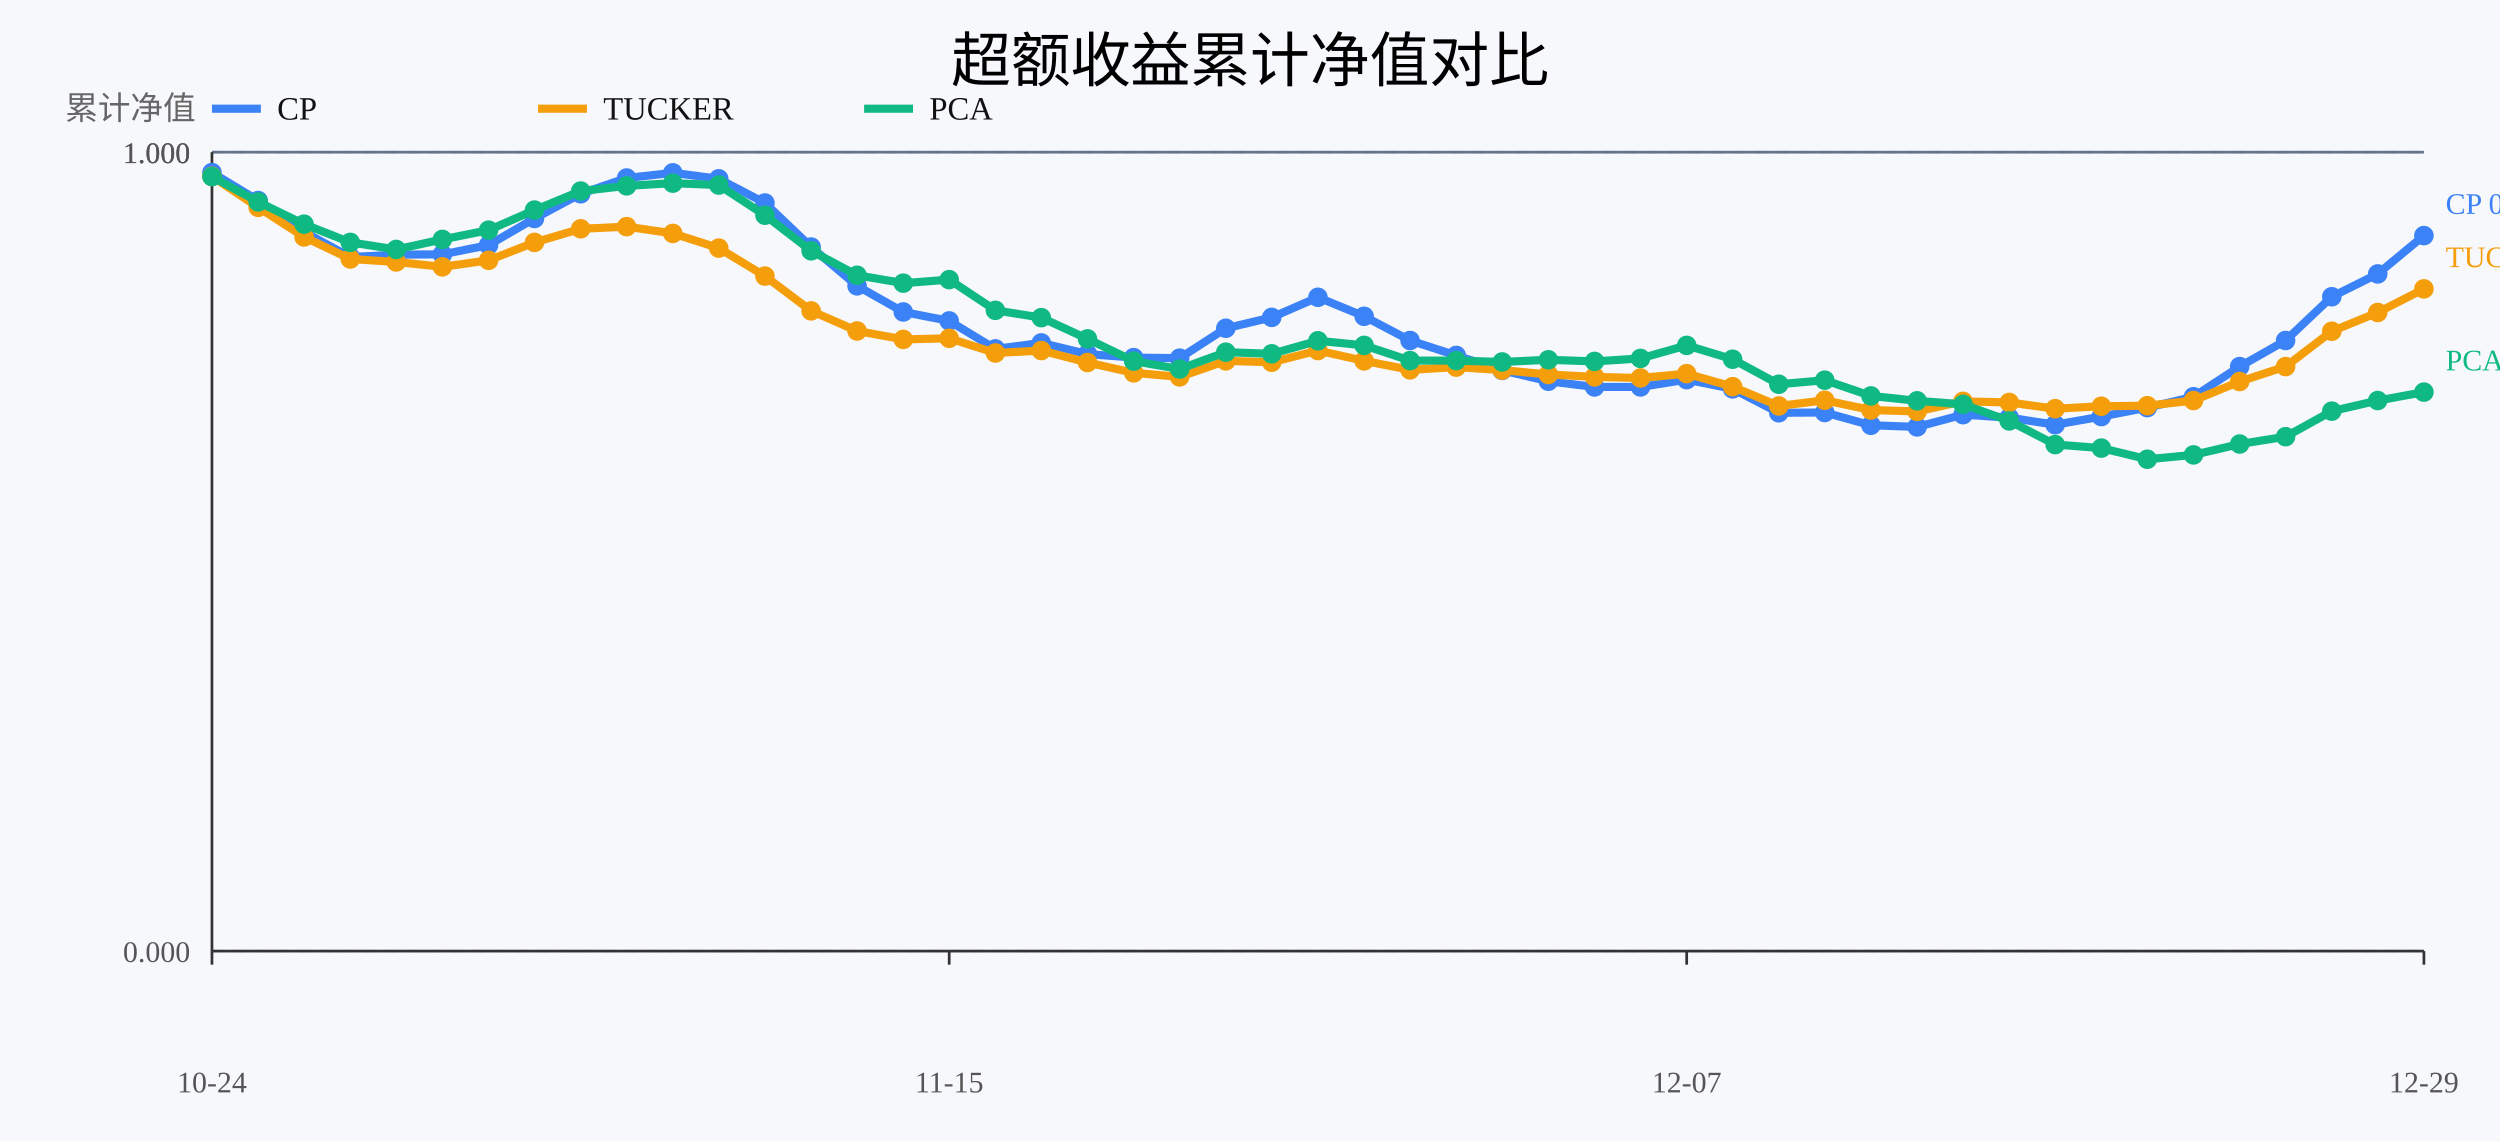
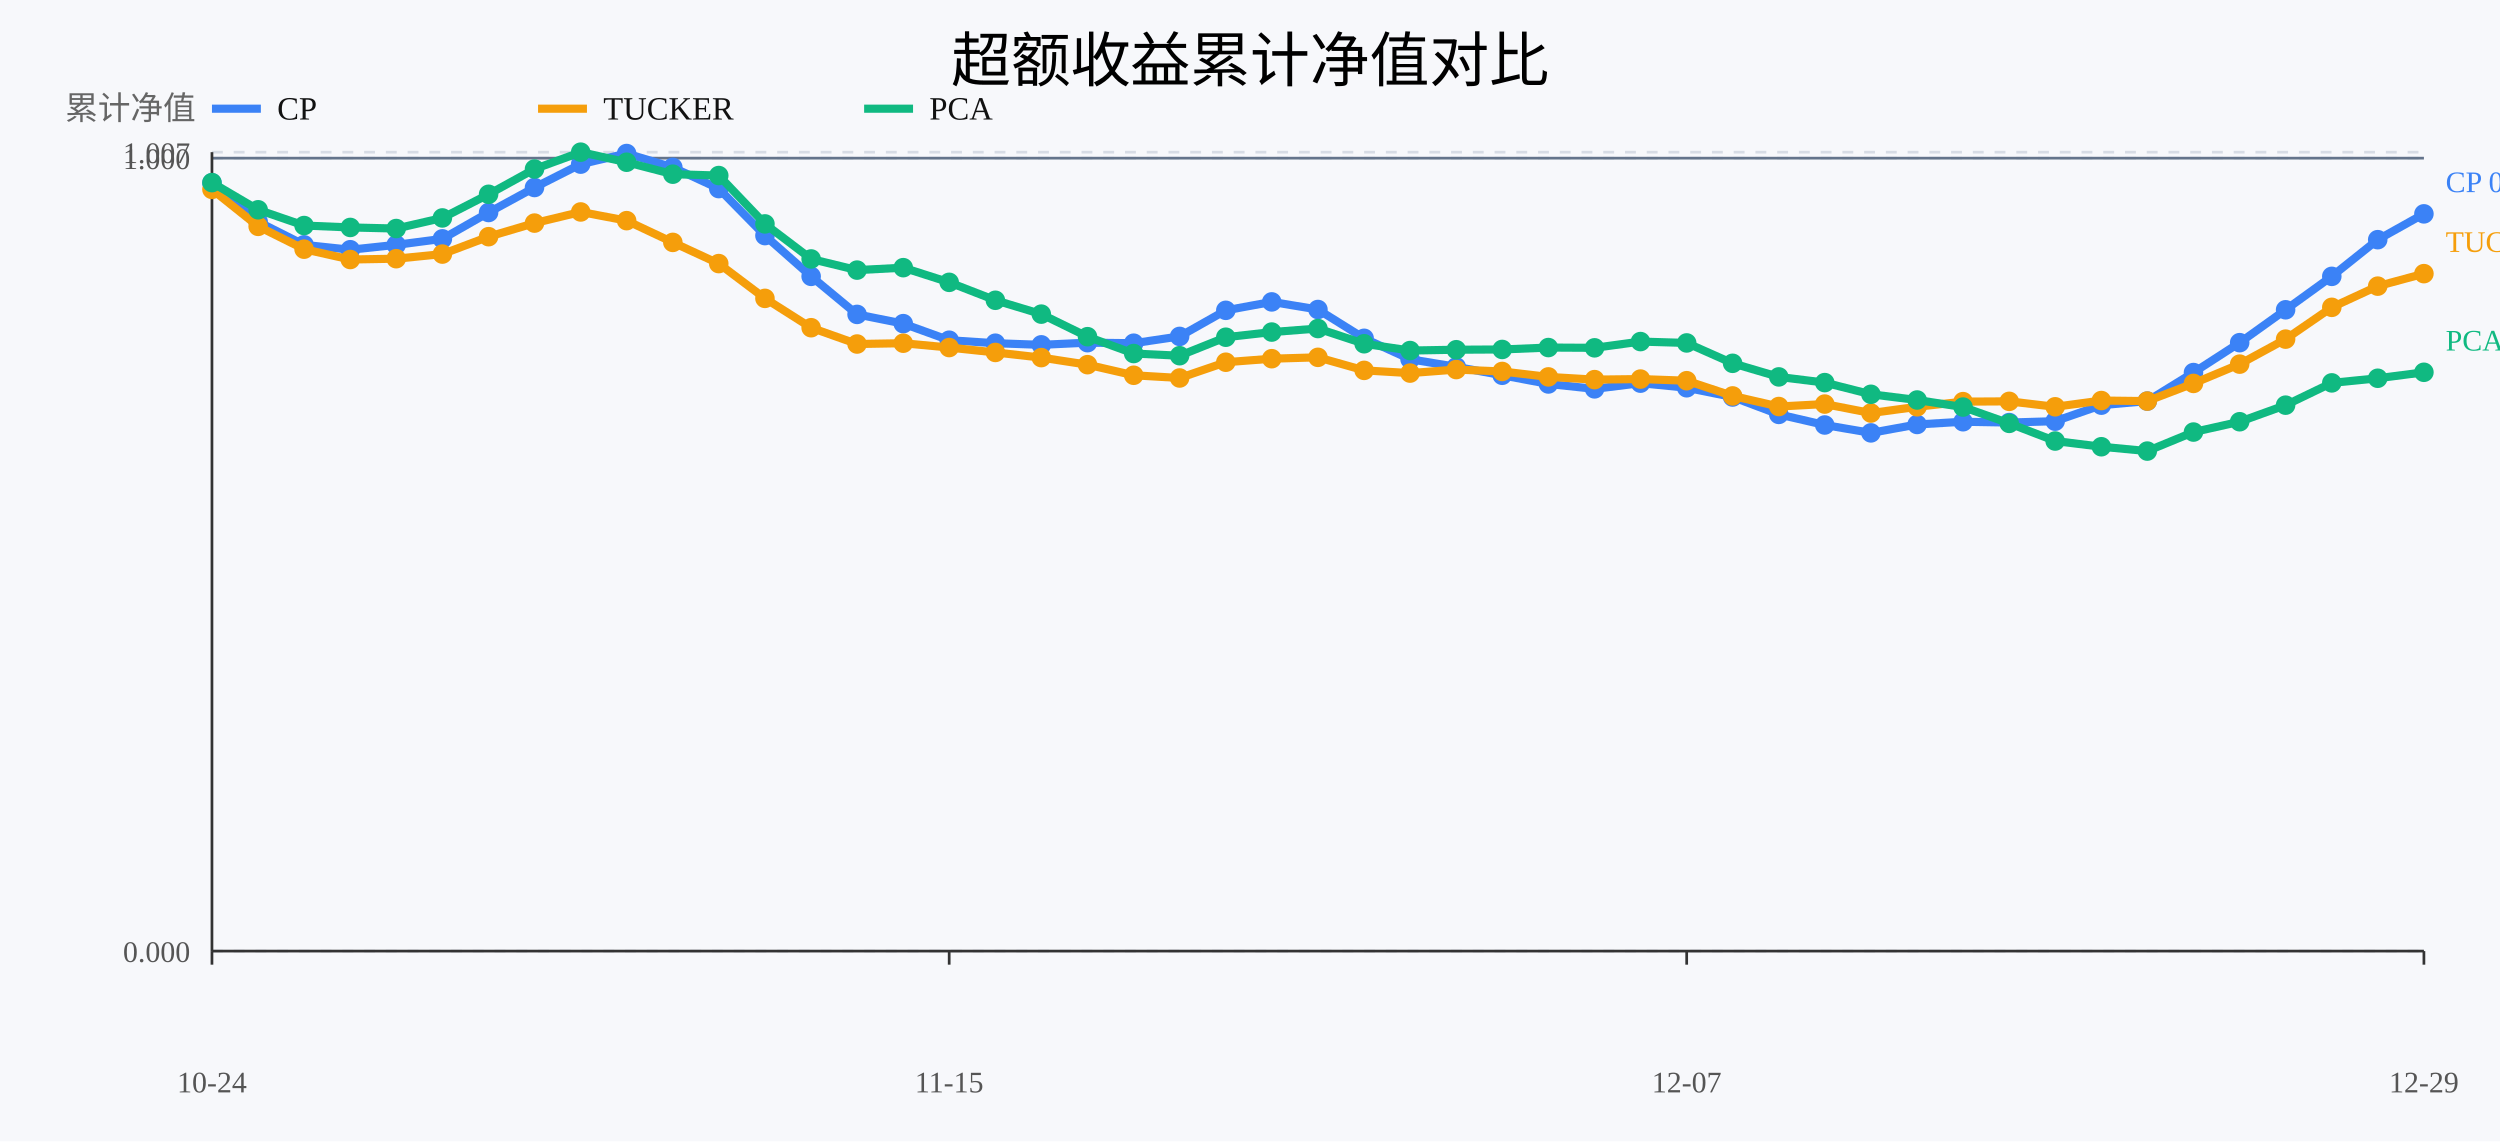
<svg xmlns="http://www.w3.org/2000/svg" width="920" height="420">
  <rect width="100%" height="100%" fill="#f7f8fb" />
  <text x="460.0" y="30" text-anchor="middle" font-size="22">超额收益累计净值对比</text>
  <text x="24.0" y="44.0" font-size="12" fill="#666">累计净值</text>
  <line x1="78.0" y1="56.0" x2="892.0" y2="56.0" stroke="#d7dce5" stroke-dasharray="4 4" />
-   <text x="70.0" y="60.0" text-anchor="end" font-size="11" fill="#555">1.000</text>
-   <line x1="78.0" y1="56.0" x2="892.0" y2="56.0" stroke="#d7dce5" stroke-dasharray="4 4" />
-   <text x="70.0" y="60.0" text-anchor="end" font-size="11" fill="#555">1.000</text>
+   <text x="70.0" y="60.0" text-anchor="end" font-size="11" fill="#555">1.007</text>
+   <line x1="78.0" y1="58.2" x2="892.0" y2="58.2" stroke="#d7dce5" stroke-dasharray="4 4" />
+   <text x="70.0" y="62.2" text-anchor="end" font-size="11" fill="#555">1.000</text>
  <line x1="78.0" y1="350.0" x2="892.0" y2="350.0" stroke="#d7dce5" stroke-dasharray="4 4" />
  <text x="70.0" y="354.0" text-anchor="end" font-size="11" fill="#555">0.000</text>
-   <line x1="78.0" y1="56.0" x2="892.0" y2="56.0" stroke="#64748b" />
+   <line x1="78.0" y1="58.2" x2="892.0" y2="58.2" stroke="#64748b" />
  <line x1="78.0" y1="56.0" x2="78.0" y2="350.0" stroke="#333" />
  <line x1="78.0" y1="350.0" x2="892.0" y2="350.0" stroke="#333" />
  <line x1="78.0" y1="350.0" x2="78.0" y2="355.0" stroke="#333" />
  <text x="78.0" y="402.0" text-anchor="middle" font-size="11" fill="#555">10-24</text>
  <line x1="349.3" y1="350.0" x2="349.3" y2="355.0" stroke="#333" />
  <text x="349.3" y="402.0" text-anchor="middle" font-size="11" fill="#555">11-15</text>
  <line x1="620.7" y1="350.0" x2="620.7" y2="355.0" stroke="#333" />
  <text x="620.7" y="402.0" text-anchor="middle" font-size="11" fill="#555">12-07</text>
  <line x1="892.0" y1="350.0" x2="892.0" y2="355.0" stroke="#333" />
  <text x="892.0" y="402.0" text-anchor="middle" font-size="11" fill="#555">12-29</text>
  <line x1="78.0" y1="40" x2="96.0" y2="40" stroke="#3b82f6" stroke-width="3" />
  <text x="102.0" y="44" font-size="12" fill="#111">CP</text>
  <line x1="198.0" y1="40" x2="216.0" y2="40" stroke="#f59e0b" stroke-width="3" />
  <text x="222.0" y="44" font-size="12" fill="#111">TUCKER</text>
  <line x1="318.0" y1="40" x2="336.0" y2="40" stroke="#10b981" stroke-width="3" />
  <text x="342.0" y="44" font-size="12" fill="#111">PCA</text>
-   <polyline fill="none" stroke="#3b82f6" stroke-width="3" points="78.0,63.5 95.0,73.8 111.9,85.4 128.9,94.6 145.8,93.7 162.8,93.6 179.8,90.2 196.7,80.4 213.7,71.3 230.6,65.5 247.6,63.6 264.5,65.8 281.5,74.7 298.5,90.9 315.4,105.2 332.4,114.8 349.3,118.1 366.3,128.4 383.2,126.2 400.2,130.3 417.2,131.6 434.1,131.8 451.1,120.8 468.0,116.8 485.0,109.4 502.0,116.4 518.9,125.3 535.9,130.8 552.8,136.3 569.8,140.3 586.8,142.4 603.7,142.4 620.7,139.7 637.6,143.1 654.6,151.9 671.5,151.8 688.5,156.5 705.5,157.1 722.4,152.6 739.4,153.7 756.3,156.3 773.3,153.3 790.2,150.0 807.2,146.0 824.2,134.9 841.1,125.3 858.1,109.2 875.0,100.8 892.0,86.7" />
-   <circle cx="78.0" cy="63.5" r="3.6" fill="#3b82f6" />
-   <circle cx="95.0" cy="73.8" r="3.6" fill="#3b82f6" />
-   <circle cx="111.9" cy="85.4" r="3.6" fill="#3b82f6" />
-   <circle cx="128.9" cy="94.6" r="3.6" fill="#3b82f6" />
-   <circle cx="145.8" cy="93.7" r="3.6" fill="#3b82f6" />
-   <circle cx="162.8" cy="93.6" r="3.6" fill="#3b82f6" />
-   <circle cx="179.8" cy="90.2" r="3.6" fill="#3b82f6" />
-   <circle cx="196.7" cy="80.4" r="3.6" fill="#3b82f6" />
-   <circle cx="213.7" cy="71.3" r="3.6" fill="#3b82f6" />
-   <circle cx="230.6" cy="65.5" r="3.6" fill="#3b82f6" />
-   <circle cx="247.6" cy="63.6" r="3.6" fill="#3b82f6" />
-   <circle cx="264.5" cy="65.8" r="3.6" fill="#3b82f6" />
-   <circle cx="281.5" cy="74.7" r="3.6" fill="#3b82f6" />
-   <circle cx="298.5" cy="90.9" r="3.6" fill="#3b82f6" />
-   <circle cx="315.4" cy="105.2" r="3.6" fill="#3b82f6" />
-   <circle cx="332.4" cy="114.8" r="3.6" fill="#3b82f6" />
-   <circle cx="349.3" cy="118.1" r="3.6" fill="#3b82f6" />
-   <circle cx="366.3" cy="128.4" r="3.6" fill="#3b82f6" />
-   <circle cx="383.2" cy="126.2" r="3.6" fill="#3b82f6" />
-   <circle cx="400.2" cy="130.3" r="3.6" fill="#3b82f6" />
-   <circle cx="417.2" cy="131.6" r="3.6" fill="#3b82f6" />
-   <circle cx="434.1" cy="131.8" r="3.6" fill="#3b82f6" />
-   <circle cx="451.1" cy="120.8" r="3.6" fill="#3b82f6" />
-   <circle cx="468.0" cy="116.8" r="3.6" fill="#3b82f6" />
-   <circle cx="485.0" cy="109.4" r="3.6" fill="#3b82f6" />
-   <circle cx="502.0" cy="116.4" r="3.6" fill="#3b82f6" />
-   <circle cx="518.9" cy="125.3" r="3.6" fill="#3b82f6" />
-   <circle cx="535.9" cy="130.8" r="3.6" fill="#3b82f6" />
-   <circle cx="552.8" cy="136.3" r="3.6" fill="#3b82f6" />
-   <circle cx="569.8" cy="140.3" r="3.6" fill="#3b82f6" />
-   <circle cx="586.8" cy="142.4" r="3.6" fill="#3b82f6" />
-   <circle cx="603.7" cy="142.4" r="3.6" fill="#3b82f6" />
-   <circle cx="620.7" cy="139.7" r="3.6" fill="#3b82f6" />
-   <circle cx="637.6" cy="143.1" r="3.6" fill="#3b82f6" />
-   <circle cx="654.6" cy="151.9" r="3.6" fill="#3b82f6" />
-   <circle cx="671.5" cy="151.8" r="3.6" fill="#3b82f6" />
-   <circle cx="688.5" cy="156.5" r="3.6" fill="#3b82f6" />
-   <circle cx="705.5" cy="157.1" r="3.6" fill="#3b82f6" />
-   <circle cx="722.4" cy="152.6" r="3.6" fill="#3b82f6" />
-   <circle cx="739.4" cy="153.7" r="3.6" fill="#3b82f6" />
-   <circle cx="756.3" cy="156.3" r="3.6" fill="#3b82f6" />
-   <circle cx="773.3" cy="153.3" r="3.6" fill="#3b82f6" />
-   <circle cx="790.2" cy="150.0" r="3.6" fill="#3b82f6" />
-   <circle cx="807.2" cy="146.0" r="3.6" fill="#3b82f6" />
-   <circle cx="824.2" cy="134.9" r="3.6" fill="#3b82f6" />
-   <circle cx="841.1" cy="125.3" r="3.6" fill="#3b82f6" />
-   <circle cx="858.1" cy="109.2" r="3.6" fill="#3b82f6" />
-   <circle cx="875.0" cy="100.8" r="3.6" fill="#3b82f6" />
-   <circle cx="892.0" cy="86.7" r="3.6" fill="#3b82f6" />
-   <text x="900.0" y="78.7" font-size="11" fill="#3b82f6">CP 0.896</text>
-   <polyline fill="none" stroke="#f59e0b" stroke-width="3" points="78.0,64.9 95.0,76.3 111.9,87.2 128.9,95.3 145.8,96.4 162.8,98.2 179.8,95.8 196.7,89.2 213.7,84.2 230.6,83.4 247.6,85.9 264.5,91.3 281.5,101.6 298.5,114.4 315.4,121.8 332.4,124.9 349.3,124.5 366.3,129.9 383.2,129.0 400.2,133.4 417.2,137.2 434.1,138.7 451.1,132.8 468.0,133.3 485.0,129.0 502.0,132.8 518.9,136.1 535.9,135.1 552.8,136.2 569.8,137.8 586.8,138.7 603.7,139.1 620.7,137.5 637.6,142.3 654.6,149.4 671.5,147.3 688.5,150.9 705.5,151.4 722.4,147.7 739.4,148.1 756.3,150.4 773.3,149.5 790.2,149.3 807.2,147.4 824.2,140.4 841.1,134.9 858.1,121.9 875.0,115.0 892.0,106.3" />
-   <circle cx="78.0" cy="64.9" r="3.6" fill="#f59e0b" />
-   <circle cx="95.0" cy="76.3" r="3.6" fill="#f59e0b" />
-   <circle cx="111.9" cy="87.2" r="3.6" fill="#f59e0b" />
-   <circle cx="128.9" cy="95.3" r="3.6" fill="#f59e0b" />
-   <circle cx="145.8" cy="96.4" r="3.6" fill="#f59e0b" />
-   <circle cx="162.8" cy="98.2" r="3.6" fill="#f59e0b" />
-   <circle cx="179.8" cy="95.8" r="3.6" fill="#f59e0b" />
-   <circle cx="196.7" cy="89.2" r="3.6" fill="#f59e0b" />
-   <circle cx="213.7" cy="84.2" r="3.6" fill="#f59e0b" />
-   <circle cx="230.6" cy="83.4" r="3.6" fill="#f59e0b" />
-   <circle cx="247.6" cy="85.9" r="3.6" fill="#f59e0b" />
-   <circle cx="264.5" cy="91.3" r="3.6" fill="#f59e0b" />
-   <circle cx="281.5" cy="101.6" r="3.6" fill="#f59e0b" />
-   <circle cx="298.5" cy="114.4" r="3.6" fill="#f59e0b" />
-   <circle cx="315.4" cy="121.8" r="3.6" fill="#f59e0b" />
-   <circle cx="332.4" cy="124.9" r="3.6" fill="#f59e0b" />
-   <circle cx="349.3" cy="124.5" r="3.6" fill="#f59e0b" />
-   <circle cx="366.3" cy="129.9" r="3.6" fill="#f59e0b" />
-   <circle cx="383.2" cy="129.0" r="3.6" fill="#f59e0b" />
-   <circle cx="400.2" cy="133.4" r="3.6" fill="#f59e0b" />
-   <circle cx="417.2" cy="137.2" r="3.6" fill="#f59e0b" />
-   <circle cx="434.1" cy="138.7" r="3.6" fill="#f59e0b" />
-   <circle cx="451.1" cy="132.8" r="3.6" fill="#f59e0b" />
-   <circle cx="468.0" cy="133.3" r="3.6" fill="#f59e0b" />
-   <circle cx="485.0" cy="129.0" r="3.6" fill="#f59e0b" />
-   <circle cx="502.0" cy="132.8" r="3.6" fill="#f59e0b" />
-   <circle cx="518.9" cy="136.1" r="3.6" fill="#f59e0b" />
-   <circle cx="535.9" cy="135.1" r="3.6" fill="#f59e0b" />
-   <circle cx="552.8" cy="136.2" r="3.6" fill="#f59e0b" />
-   <circle cx="569.8" cy="137.8" r="3.6" fill="#f59e0b" />
-   <circle cx="586.8" cy="138.7" r="3.6" fill="#f59e0b" />
-   <circle cx="603.7" cy="139.1" r="3.6" fill="#f59e0b" />
-   <circle cx="620.7" cy="137.5" r="3.6" fill="#f59e0b" />
-   <circle cx="637.6" cy="142.3" r="3.6" fill="#f59e0b" />
-   <circle cx="654.6" cy="149.4" r="3.6" fill="#f59e0b" />
-   <circle cx="671.5" cy="147.3" r="3.6" fill="#f59e0b" />
-   <circle cx="688.5" cy="150.9" r="3.6" fill="#f59e0b" />
-   <circle cx="705.5" cy="151.4" r="3.6" fill="#f59e0b" />
-   <circle cx="722.4" cy="147.7" r="3.6" fill="#f59e0b" />
-   <circle cx="739.4" cy="148.1" r="3.6" fill="#f59e0b" />
-   <circle cx="756.3" cy="150.4" r="3.6" fill="#f59e0b" />
-   <circle cx="773.3" cy="149.5" r="3.6" fill="#f59e0b" />
-   <circle cx="790.2" cy="149.3" r="3.6" fill="#f59e0b" />
-   <circle cx="807.2" cy="147.4" r="3.6" fill="#f59e0b" />
-   <circle cx="824.2" cy="140.4" r="3.6" fill="#f59e0b" />
-   <circle cx="841.1" cy="134.9" r="3.6" fill="#f59e0b" />
-   <circle cx="858.1" cy="121.9" r="3.6" fill="#f59e0b" />
-   <circle cx="875.0" cy="115.0" r="3.6" fill="#f59e0b" />
-   <circle cx="892.0" cy="106.3" r="3.6" fill="#f59e0b" />
-   <text x="900.0" y="98.3" font-size="11" fill="#f59e0b">TUCKER 0.829</text>
-   <polyline fill="none" stroke="#10b981" stroke-width="3" points="78.0,65.0 95.0,74.3 111.9,82.5 128.9,89.2 145.8,91.8 162.8,88.1 179.8,84.7 196.7,77.3 213.7,70.3 230.6,68.4 247.6,67.4 264.5,68.1 281.5,79.2 298.5,92.3 315.4,101.3 332.4,104.2 349.3,102.9 366.3,114.2 383.2,116.9 400.2,124.7 417.2,132.9 434.1,135.8 451.1,129.6 468.0,130.2 485.0,125.4 502.0,127.1 518.9,132.7 535.9,132.7 552.8,133.2 569.8,132.4 586.8,133.0 603.7,131.9 620.7,127.1 637.6,132.2 654.6,141.4 671.5,139.9 688.5,145.7 705.5,147.5 722.4,148.8 739.4,154.9 756.3,163.6 773.3,164.9 790.2,169.0 807.2,167.4 824.2,163.4 841.1,160.7 858.1,151.3 875.0,147.4 892.0,144.3" />
-   <circle cx="78.0" cy="65.0" r="3.6" fill="#10b981" />
-   <circle cx="95.0" cy="74.3" r="3.6" fill="#10b981" />
-   <circle cx="111.9" cy="82.5" r="3.6" fill="#10b981" />
-   <circle cx="128.9" cy="89.2" r="3.6" fill="#10b981" />
-   <circle cx="145.8" cy="91.8" r="3.6" fill="#10b981" />
-   <circle cx="162.8" cy="88.1" r="3.6" fill="#10b981" />
-   <circle cx="179.8" cy="84.7" r="3.6" fill="#10b981" />
-   <circle cx="196.7" cy="77.3" r="3.6" fill="#10b981" />
-   <circle cx="213.7" cy="70.3" r="3.6" fill="#10b981" />
-   <circle cx="230.6" cy="68.4" r="3.6" fill="#10b981" />
-   <circle cx="247.6" cy="67.4" r="3.6" fill="#10b981" />
-   <circle cx="264.5" cy="68.1" r="3.6" fill="#10b981" />
-   <circle cx="281.5" cy="79.2" r="3.6" fill="#10b981" />
-   <circle cx="298.5" cy="92.3" r="3.6" fill="#10b981" />
-   <circle cx="315.4" cy="101.3" r="3.6" fill="#10b981" />
-   <circle cx="332.4" cy="104.2" r="3.6" fill="#10b981" />
-   <circle cx="349.3" cy="102.9" r="3.6" fill="#10b981" />
-   <circle cx="366.3" cy="114.2" r="3.6" fill="#10b981" />
-   <circle cx="383.2" cy="116.9" r="3.6" fill="#10b981" />
-   <circle cx="400.2" cy="124.7" r="3.6" fill="#10b981" />
-   <circle cx="417.2" cy="132.9" r="3.6" fill="#10b981" />
-   <circle cx="434.1" cy="135.8" r="3.6" fill="#10b981" />
-   <circle cx="451.1" cy="129.6" r="3.6" fill="#10b981" />
-   <circle cx="468.0" cy="130.2" r="3.6" fill="#10b981" />
-   <circle cx="485.0" cy="125.4" r="3.6" fill="#10b981" />
-   <circle cx="502.0" cy="127.1" r="3.6" fill="#10b981" />
-   <circle cx="518.9" cy="132.7" r="3.6" fill="#10b981" />
-   <circle cx="535.9" cy="132.7" r="3.6" fill="#10b981" />
-   <circle cx="552.8" cy="133.2" r="3.6" fill="#10b981" />
-   <circle cx="569.8" cy="132.4" r="3.6" fill="#10b981" />
-   <circle cx="586.8" cy="133.0" r="3.6" fill="#10b981" />
-   <circle cx="603.7" cy="131.9" r="3.6" fill="#10b981" />
-   <circle cx="620.7" cy="127.1" r="3.6" fill="#10b981" />
-   <circle cx="637.6" cy="132.2" r="3.6" fill="#10b981" />
-   <circle cx="654.6" cy="141.4" r="3.6" fill="#10b981" />
-   <circle cx="671.5" cy="139.9" r="3.6" fill="#10b981" />
-   <circle cx="688.5" cy="145.7" r="3.6" fill="#10b981" />
-   <circle cx="705.5" cy="147.5" r="3.6" fill="#10b981" />
-   <circle cx="722.4" cy="148.8" r="3.6" fill="#10b981" />
-   <circle cx="739.4" cy="154.9" r="3.6" fill="#10b981" />
-   <circle cx="756.3" cy="163.6" r="3.6" fill="#10b981" />
-   <circle cx="773.3" cy="164.9" r="3.6" fill="#10b981" />
-   <circle cx="790.2" cy="169.0" r="3.6" fill="#10b981" />
-   <circle cx="807.2" cy="167.4" r="3.6" fill="#10b981" />
-   <circle cx="824.2" cy="163.4" r="3.6" fill="#10b981" />
-   <circle cx="841.1" cy="160.7" r="3.6" fill="#10b981" />
-   <circle cx="858.1" cy="151.3" r="3.6" fill="#10b981" />
-   <circle cx="875.0" cy="147.4" r="3.6" fill="#10b981" />
-   <circle cx="892.0" cy="144.3" r="3.6" fill="#10b981" />
-   <text x="900.0" y="136.3" font-size="11" fill="#10b981">PCA 0.700</text>
+   <polyline fill="none" stroke="#3b82f6" stroke-width="3" points="78.0,67.3 95.0,81.6 111.9,90.1 128.9,91.9 145.8,90.1 162.8,87.9 179.8,78.2 196.7,69.0 213.7,60.4 230.6,56.5 247.6,61.6 264.5,69.4 281.5,86.7 298.5,101.7 315.4,115.7 332.4,119.1 349.3,125.2 366.3,126.3 383.2,126.9 400.2,126.1 417.2,126.3 434.1,123.8 451.1,114.2 468.0,111.1 485.0,113.9 502.0,124.5 518.9,132.2 535.9,135.0 552.8,138.1 569.8,141.3 586.8,143.1 603.7,141.0 620.7,142.7 637.6,146.1 654.6,152.5 671.5,156.4 688.5,159.3 705.5,156.2 722.4,155.2 739.4,155.5 756.3,155.0 773.3,149.1 790.2,147.6 807.2,137.1 824.2,126.1 841.1,114.0 858.1,101.7 875.0,88.2 892.0,78.7" />
+   <circle cx="78.0" cy="67.3" r="3.6" fill="#3b82f6" />
+   <circle cx="95.0" cy="81.6" r="3.6" fill="#3b82f6" />
+   <circle cx="111.9" cy="90.1" r="3.6" fill="#3b82f6" />
+   <circle cx="128.9" cy="91.9" r="3.6" fill="#3b82f6" />
+   <circle cx="145.8" cy="90.1" r="3.6" fill="#3b82f6" />
+   <circle cx="162.8" cy="87.9" r="3.6" fill="#3b82f6" />
+   <circle cx="179.8" cy="78.2" r="3.6" fill="#3b82f6" />
+   <circle cx="196.7" cy="69.0" r="3.6" fill="#3b82f6" />
+   <circle cx="213.7" cy="60.4" r="3.6" fill="#3b82f6" />
+   <circle cx="230.6" cy="56.5" r="3.6" fill="#3b82f6" />
+   <circle cx="247.6" cy="61.6" r="3.6" fill="#3b82f6" />
+   <circle cx="264.5" cy="69.4" r="3.6" fill="#3b82f6" />
+   <circle cx="281.5" cy="86.7" r="3.6" fill="#3b82f6" />
+   <circle cx="298.5" cy="101.7" r="3.6" fill="#3b82f6" />
+   <circle cx="315.4" cy="115.7" r="3.6" fill="#3b82f6" />
+   <circle cx="332.4" cy="119.1" r="3.6" fill="#3b82f6" />
+   <circle cx="349.3" cy="125.2" r="3.6" fill="#3b82f6" />
+   <circle cx="366.3" cy="126.3" r="3.6" fill="#3b82f6" />
+   <circle cx="383.2" cy="126.9" r="3.6" fill="#3b82f6" />
+   <circle cx="400.2" cy="126.1" r="3.6" fill="#3b82f6" />
+   <circle cx="417.2" cy="126.3" r="3.6" fill="#3b82f6" />
+   <circle cx="434.1" cy="123.8" r="3.6" fill="#3b82f6" />
+   <circle cx="451.1" cy="114.2" r="3.6" fill="#3b82f6" />
+   <circle cx="468.0" cy="111.1" r="3.6" fill="#3b82f6" />
+   <circle cx="485.0" cy="113.9" r="3.6" fill="#3b82f6" />
+   <circle cx="502.0" cy="124.5" r="3.6" fill="#3b82f6" />
+   <circle cx="518.9" cy="132.2" r="3.6" fill="#3b82f6" />
+   <circle cx="535.9" cy="135.0" r="3.6" fill="#3b82f6" />
+   <circle cx="552.8" cy="138.1" r="3.6" fill="#3b82f6" />
+   <circle cx="569.8" cy="141.3" r="3.6" fill="#3b82f6" />
+   <circle cx="586.8" cy="143.1" r="3.6" fill="#3b82f6" />
+   <circle cx="603.7" cy="141.0" r="3.6" fill="#3b82f6" />
+   <circle cx="620.7" cy="142.7" r="3.6" fill="#3b82f6" />
+   <circle cx="637.6" cy="146.1" r="3.6" fill="#3b82f6" />
+   <circle cx="654.6" cy="152.5" r="3.6" fill="#3b82f6" />
+   <circle cx="671.5" cy="156.4" r="3.6" fill="#3b82f6" />
+   <circle cx="688.5" cy="159.3" r="3.6" fill="#3b82f6" />
+   <circle cx="705.5" cy="156.2" r="3.6" fill="#3b82f6" />
+   <circle cx="722.4" cy="155.2" r="3.6" fill="#3b82f6" />
+   <circle cx="739.4" cy="155.5" r="3.6" fill="#3b82f6" />
+   <circle cx="756.3" cy="155.0" r="3.6" fill="#3b82f6" />
+   <circle cx="773.3" cy="149.1" r="3.6" fill="#3b82f6" />
+   <circle cx="790.2" cy="147.6" r="3.6" fill="#3b82f6" />
+   <circle cx="807.2" cy="137.1" r="3.6" fill="#3b82f6" />
+   <circle cx="824.2" cy="126.1" r="3.6" fill="#3b82f6" />
+   <circle cx="841.1" cy="114.0" r="3.6" fill="#3b82f6" />
+   <circle cx="858.1" cy="101.7" r="3.6" fill="#3b82f6" />
+   <circle cx="875.0" cy="88.2" r="3.6" fill="#3b82f6" />
+   <circle cx="892.0" cy="78.7" r="3.6" fill="#3b82f6" />
+   <text x="900.0" y="70.7" font-size="11" fill="#3b82f6">CP 0.930</text>
+   <polyline fill="none" stroke="#f59e0b" stroke-width="3" points="78.0,69.7 95.0,83.3 111.9,91.7 128.9,95.5 145.8,95.2 162.8,93.5 179.8,87.1 196.7,82.1 213.7,78.0 230.6,81.2 247.6,89.2 264.5,97.0 281.5,109.8 298.5,120.6 315.4,126.6 332.4,126.3 349.3,127.9 366.3,129.7 383.2,131.6 400.2,134.2 417.2,138.1 434.1,139.1 451.1,133.3 468.0,132.0 485.0,131.5 502.0,136.3 518.9,137.3 535.9,136.0 552.8,136.7 569.8,138.7 586.8,139.7 603.7,139.5 620.7,140.1 637.6,145.7 654.6,149.6 671.5,148.7 688.5,152.0 705.5,149.7 722.4,147.8 739.4,147.7 756.3,149.7 773.3,147.4 790.2,147.6 807.2,141.1 824.2,134.0 841.1,124.8 858.1,113.1 875.0,105.3 892.0,100.7" />
+   <circle cx="78.0" cy="69.7" r="3.6" fill="#f59e0b" />
+   <circle cx="95.0" cy="83.3" r="3.6" fill="#f59e0b" />
+   <circle cx="111.9" cy="91.7" r="3.6" fill="#f59e0b" />
+   <circle cx="128.9" cy="95.5" r="3.6" fill="#f59e0b" />
+   <circle cx="145.8" cy="95.2" r="3.6" fill="#f59e0b" />
+   <circle cx="162.8" cy="93.5" r="3.6" fill="#f59e0b" />
+   <circle cx="179.8" cy="87.1" r="3.6" fill="#f59e0b" />
+   <circle cx="196.7" cy="82.1" r="3.6" fill="#f59e0b" />
+   <circle cx="213.7" cy="78.0" r="3.6" fill="#f59e0b" />
+   <circle cx="230.6" cy="81.2" r="3.6" fill="#f59e0b" />
+   <circle cx="247.6" cy="89.2" r="3.6" fill="#f59e0b" />
+   <circle cx="264.5" cy="97.0" r="3.6" fill="#f59e0b" />
+   <circle cx="281.5" cy="109.8" r="3.6" fill="#f59e0b" />
+   <circle cx="298.5" cy="120.6" r="3.6" fill="#f59e0b" />
+   <circle cx="315.4" cy="126.6" r="3.6" fill="#f59e0b" />
+   <circle cx="332.4" cy="126.3" r="3.6" fill="#f59e0b" />
+   <circle cx="349.3" cy="127.9" r="3.6" fill="#f59e0b" />
+   <circle cx="366.3" cy="129.7" r="3.6" fill="#f59e0b" />
+   <circle cx="383.2" cy="131.6" r="3.6" fill="#f59e0b" />
+   <circle cx="400.2" cy="134.2" r="3.6" fill="#f59e0b" />
+   <circle cx="417.2" cy="138.1" r="3.6" fill="#f59e0b" />
+   <circle cx="434.1" cy="139.1" r="3.6" fill="#f59e0b" />
+   <circle cx="451.1" cy="133.3" r="3.6" fill="#f59e0b" />
+   <circle cx="468.0" cy="132.0" r="3.6" fill="#f59e0b" />
+   <circle cx="485.0" cy="131.5" r="3.6" fill="#f59e0b" />
+   <circle cx="502.0" cy="136.3" r="3.6" fill="#f59e0b" />
+   <circle cx="518.9" cy="137.3" r="3.6" fill="#f59e0b" />
+   <circle cx="535.9" cy="136.0" r="3.6" fill="#f59e0b" />
+   <circle cx="552.8" cy="136.7" r="3.6" fill="#f59e0b" />
+   <circle cx="569.8" cy="138.7" r="3.6" fill="#f59e0b" />
+   <circle cx="586.8" cy="139.7" r="3.6" fill="#f59e0b" />
+   <circle cx="603.7" cy="139.5" r="3.6" fill="#f59e0b" />
+   <circle cx="620.7" cy="140.1" r="3.6" fill="#f59e0b" />
+   <circle cx="637.6" cy="145.7" r="3.6" fill="#f59e0b" />
+   <circle cx="654.6" cy="149.6" r="3.6" fill="#f59e0b" />
+   <circle cx="671.5" cy="148.7" r="3.6" fill="#f59e0b" />
+   <circle cx="688.5" cy="152.0" r="3.6" fill="#f59e0b" />
+   <circle cx="705.5" cy="149.7" r="3.6" fill="#f59e0b" />
+   <circle cx="722.4" cy="147.8" r="3.6" fill="#f59e0b" />
+   <circle cx="739.4" cy="147.7" r="3.6" fill="#f59e0b" />
+   <circle cx="756.3" cy="149.7" r="3.6" fill="#f59e0b" />
+   <circle cx="773.3" cy="147.4" r="3.6" fill="#f59e0b" />
+   <circle cx="790.2" cy="147.6" r="3.6" fill="#f59e0b" />
+   <circle cx="807.2" cy="141.1" r="3.6" fill="#f59e0b" />
+   <circle cx="824.2" cy="134.0" r="3.6" fill="#f59e0b" />
+   <circle cx="841.1" cy="124.8" r="3.6" fill="#f59e0b" />
+   <circle cx="858.1" cy="113.1" r="3.6" fill="#f59e0b" />
+   <circle cx="875.0" cy="105.3" r="3.6" fill="#f59e0b" />
+   <circle cx="892.0" cy="100.7" r="3.6" fill="#f59e0b" />
+   <text x="900.0" y="92.7" font-size="11" fill="#f59e0b">TUCKER 0.854</text>
+   <polyline fill="none" stroke="#10b981" stroke-width="3" points="78.0,67.2 95.0,77.2 111.9,83.0 128.9,83.7 145.8,84.1 162.8,80.2 179.8,71.5 196.7,62.2 213.7,56.0 230.6,59.7 247.6,64.1 264.5,64.6 281.5,82.4 298.5,95.3 315.4,99.4 332.4,98.5 349.3,103.9 366.3,110.5 383.2,115.6 400.2,123.9 417.2,130.1 434.1,130.9 451.1,124.1 468.0,122.2 485.0,120.9 502.0,126.5 518.9,129.0 535.9,128.7 552.8,128.6 569.8,127.9 586.8,128.0 603.7,125.7 620.7,126.2 637.6,133.7 654.6,138.7 671.5,140.8 688.5,145.1 705.5,147.2 722.4,149.8 739.4,155.8 756.3,162.3 773.3,164.4 790.2,166.0 807.2,159.0 824.2,155.2 841.1,149.1 858.1,140.9 875.0,139.2 892.0,137.0" />
+   <circle cx="78.0" cy="67.2" r="3.6" fill="#10b981" />
+   <circle cx="95.0" cy="77.2" r="3.6" fill="#10b981" />
+   <circle cx="111.9" cy="83.0" r="3.6" fill="#10b981" />
+   <circle cx="128.9" cy="83.7" r="3.6" fill="#10b981" />
+   <circle cx="145.8" cy="84.1" r="3.6" fill="#10b981" />
+   <circle cx="162.8" cy="80.2" r="3.6" fill="#10b981" />
+   <circle cx="179.8" cy="71.5" r="3.6" fill="#10b981" />
+   <circle cx="196.7" cy="62.2" r="3.6" fill="#10b981" />
+   <circle cx="213.7" cy="56.0" r="3.6" fill="#10b981" />
+   <circle cx="230.6" cy="59.7" r="3.6" fill="#10b981" />
+   <circle cx="247.6" cy="64.1" r="3.6" fill="#10b981" />
+   <circle cx="264.5" cy="64.6" r="3.6" fill="#10b981" />
+   <circle cx="281.5" cy="82.4" r="3.6" fill="#10b981" />
+   <circle cx="298.5" cy="95.3" r="3.6" fill="#10b981" />
+   <circle cx="315.4" cy="99.4" r="3.6" fill="#10b981" />
+   <circle cx="332.4" cy="98.5" r="3.6" fill="#10b981" />
+   <circle cx="349.3" cy="103.9" r="3.6" fill="#10b981" />
+   <circle cx="366.3" cy="110.5" r="3.6" fill="#10b981" />
+   <circle cx="383.2" cy="115.6" r="3.6" fill="#10b981" />
+   <circle cx="400.2" cy="123.9" r="3.6" fill="#10b981" />
+   <circle cx="417.2" cy="130.1" r="3.6" fill="#10b981" />
+   <circle cx="434.1" cy="130.9" r="3.6" fill="#10b981" />
+   <circle cx="451.1" cy="124.1" r="3.6" fill="#10b981" />
+   <circle cx="468.0" cy="122.2" r="3.6" fill="#10b981" />
+   <circle cx="485.0" cy="120.9" r="3.6" fill="#10b981" />
+   <circle cx="502.0" cy="126.5" r="3.6" fill="#10b981" />
+   <circle cx="518.9" cy="129.0" r="3.6" fill="#10b981" />
+   <circle cx="535.9" cy="128.7" r="3.6" fill="#10b981" />
+   <circle cx="552.8" cy="128.6" r="3.6" fill="#10b981" />
+   <circle cx="569.8" cy="127.9" r="3.6" fill="#10b981" />
+   <circle cx="586.8" cy="128.0" r="3.6" fill="#10b981" />
+   <circle cx="603.7" cy="125.7" r="3.6" fill="#10b981" />
+   <circle cx="620.7" cy="126.2" r="3.6" fill="#10b981" />
+   <circle cx="637.6" cy="133.7" r="3.6" fill="#10b981" />
+   <circle cx="654.6" cy="138.7" r="3.6" fill="#10b981" />
+   <circle cx="671.5" cy="140.8" r="3.6" fill="#10b981" />
+   <circle cx="688.5" cy="145.1" r="3.6" fill="#10b981" />
+   <circle cx="705.5" cy="147.2" r="3.6" fill="#10b981" />
+   <circle cx="722.4" cy="149.8" r="3.6" fill="#10b981" />
+   <circle cx="739.4" cy="155.8" r="3.6" fill="#10b981" />
+   <circle cx="756.3" cy="162.3" r="3.6" fill="#10b981" />
+   <circle cx="773.3" cy="164.4" r="3.6" fill="#10b981" />
+   <circle cx="790.2" cy="166.0" r="3.6" fill="#10b981" />
+   <circle cx="807.2" cy="159.0" r="3.6" fill="#10b981" />
+   <circle cx="824.2" cy="155.2" r="3.6" fill="#10b981" />
+   <circle cx="841.1" cy="149.1" r="3.6" fill="#10b981" />
+   <circle cx="858.1" cy="140.9" r="3.6" fill="#10b981" />
+   <circle cx="875.0" cy="139.2" r="3.6" fill="#10b981" />
+   <circle cx="892.0" cy="137.0" r="3.6" fill="#10b981" />
+   <text x="900.0" y="129.0" font-size="11" fill="#10b981">PCA 0.730</text>
</svg>
